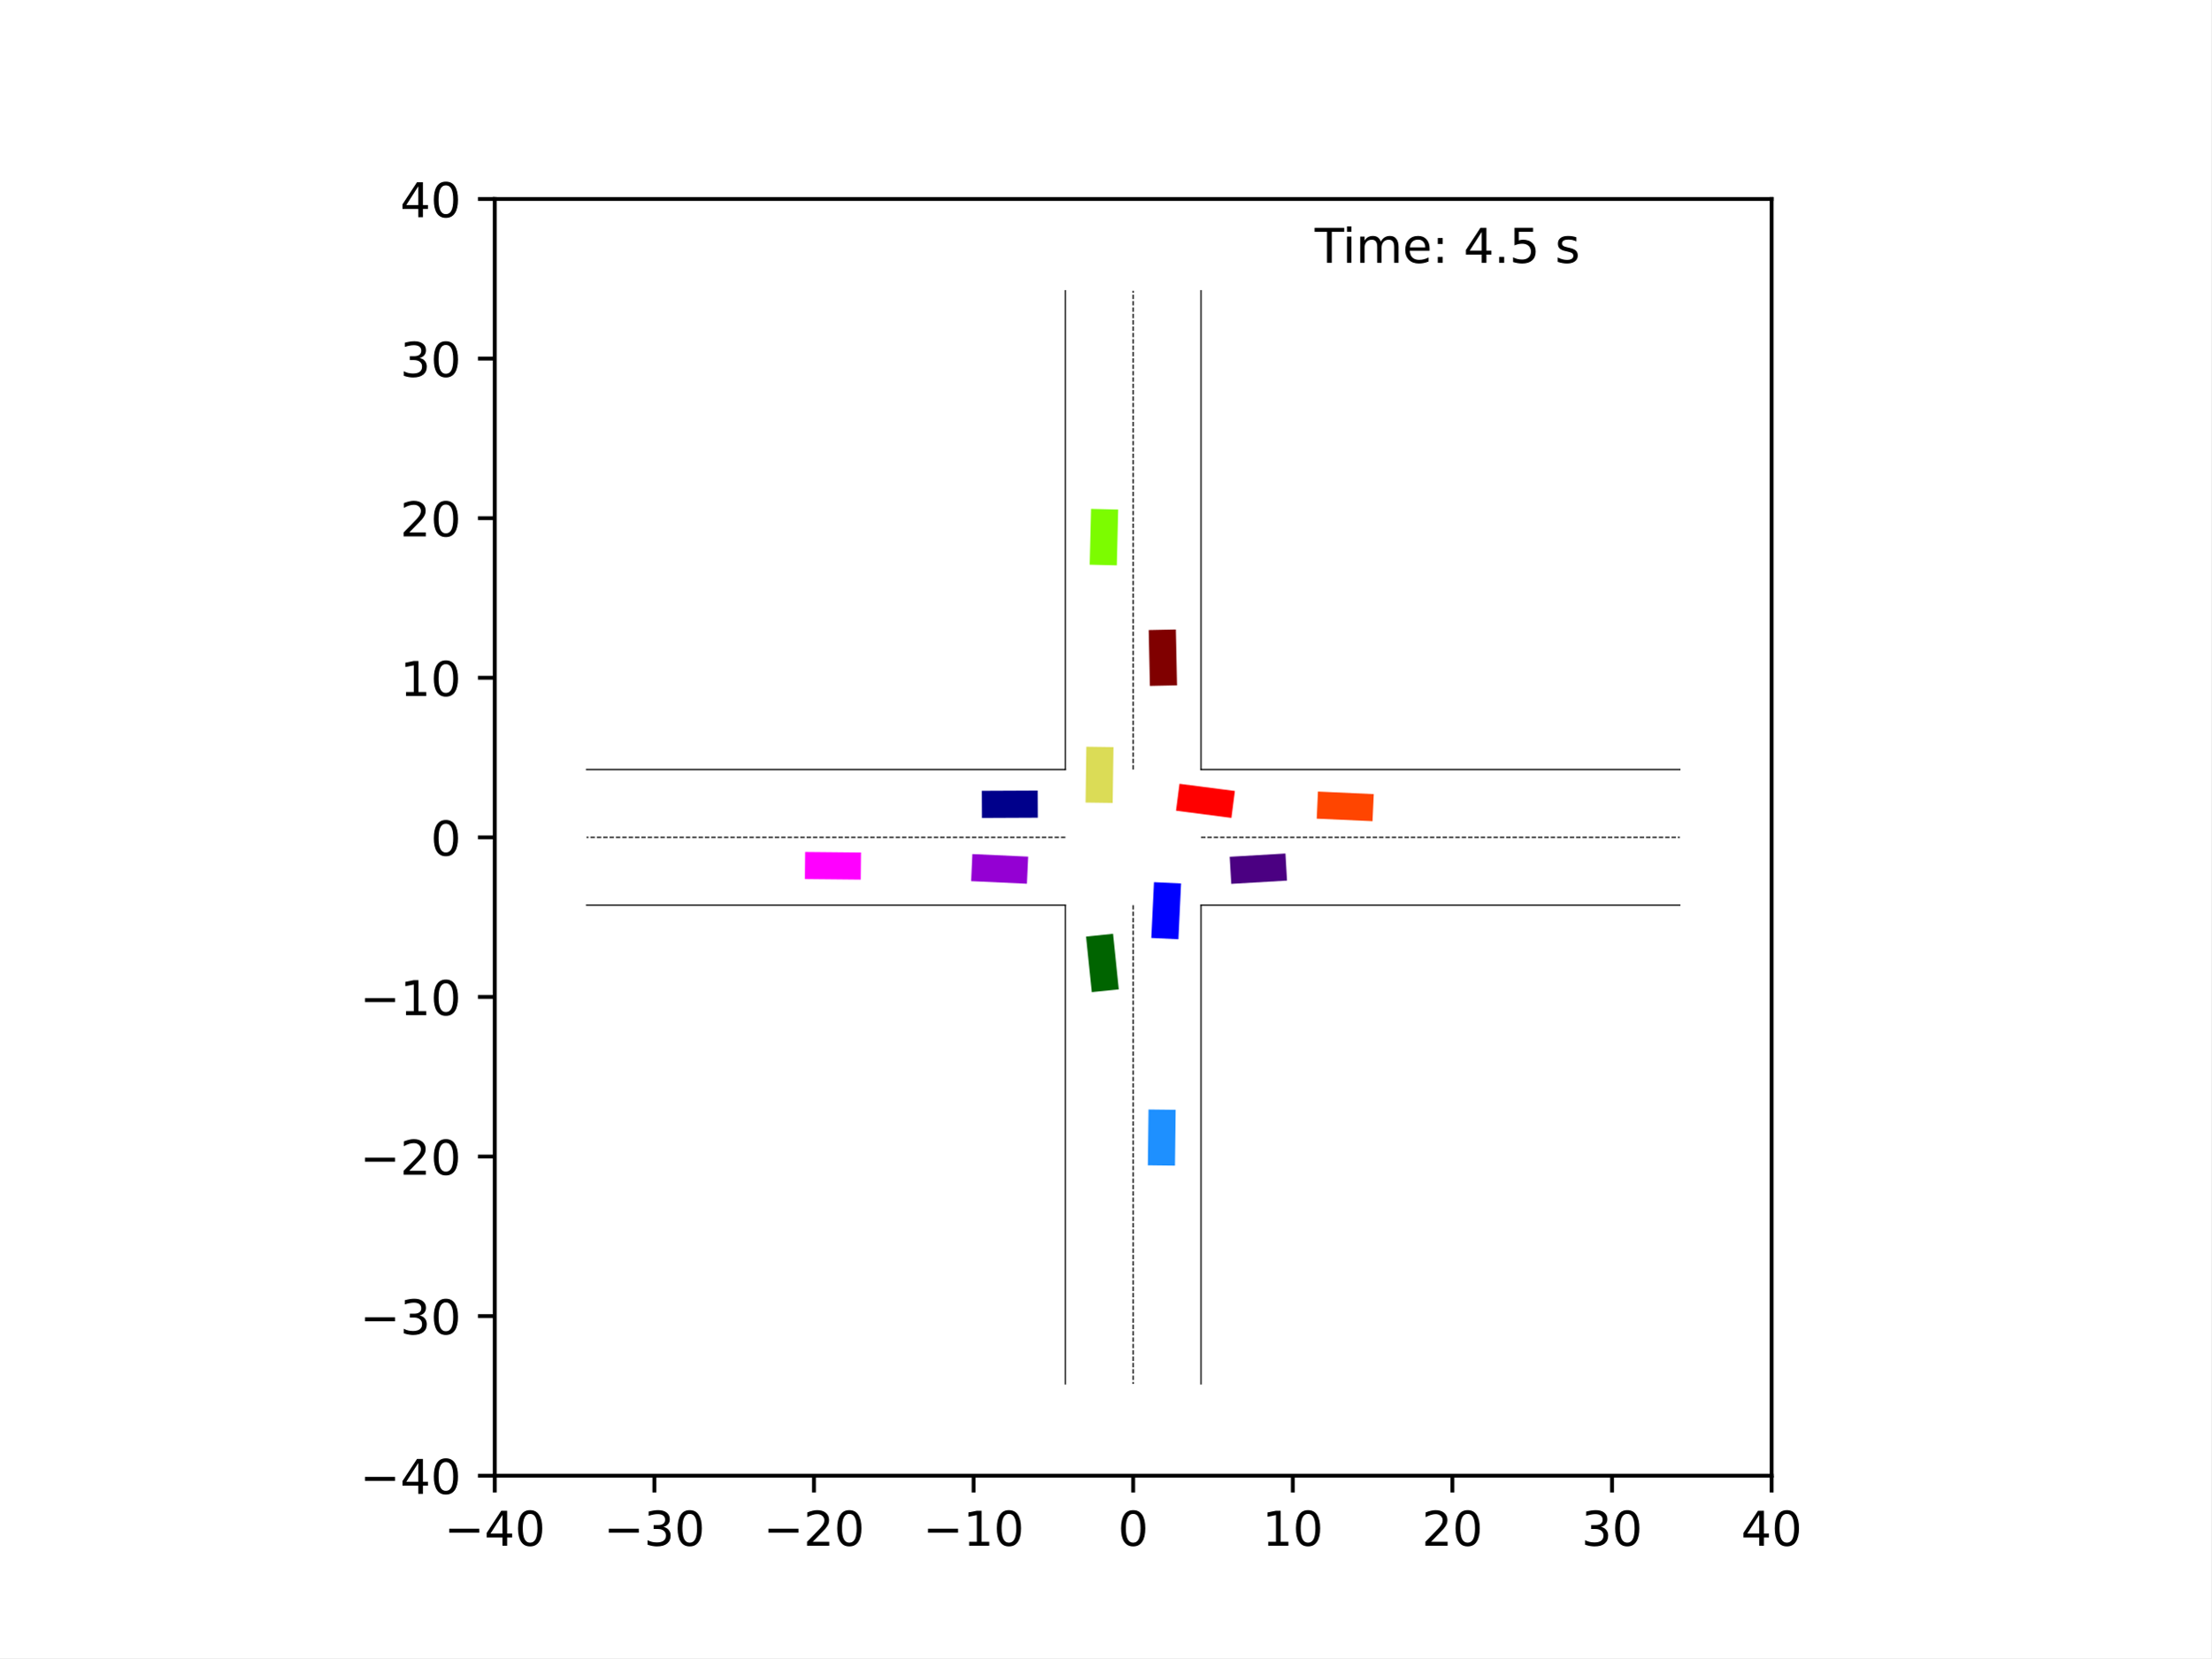
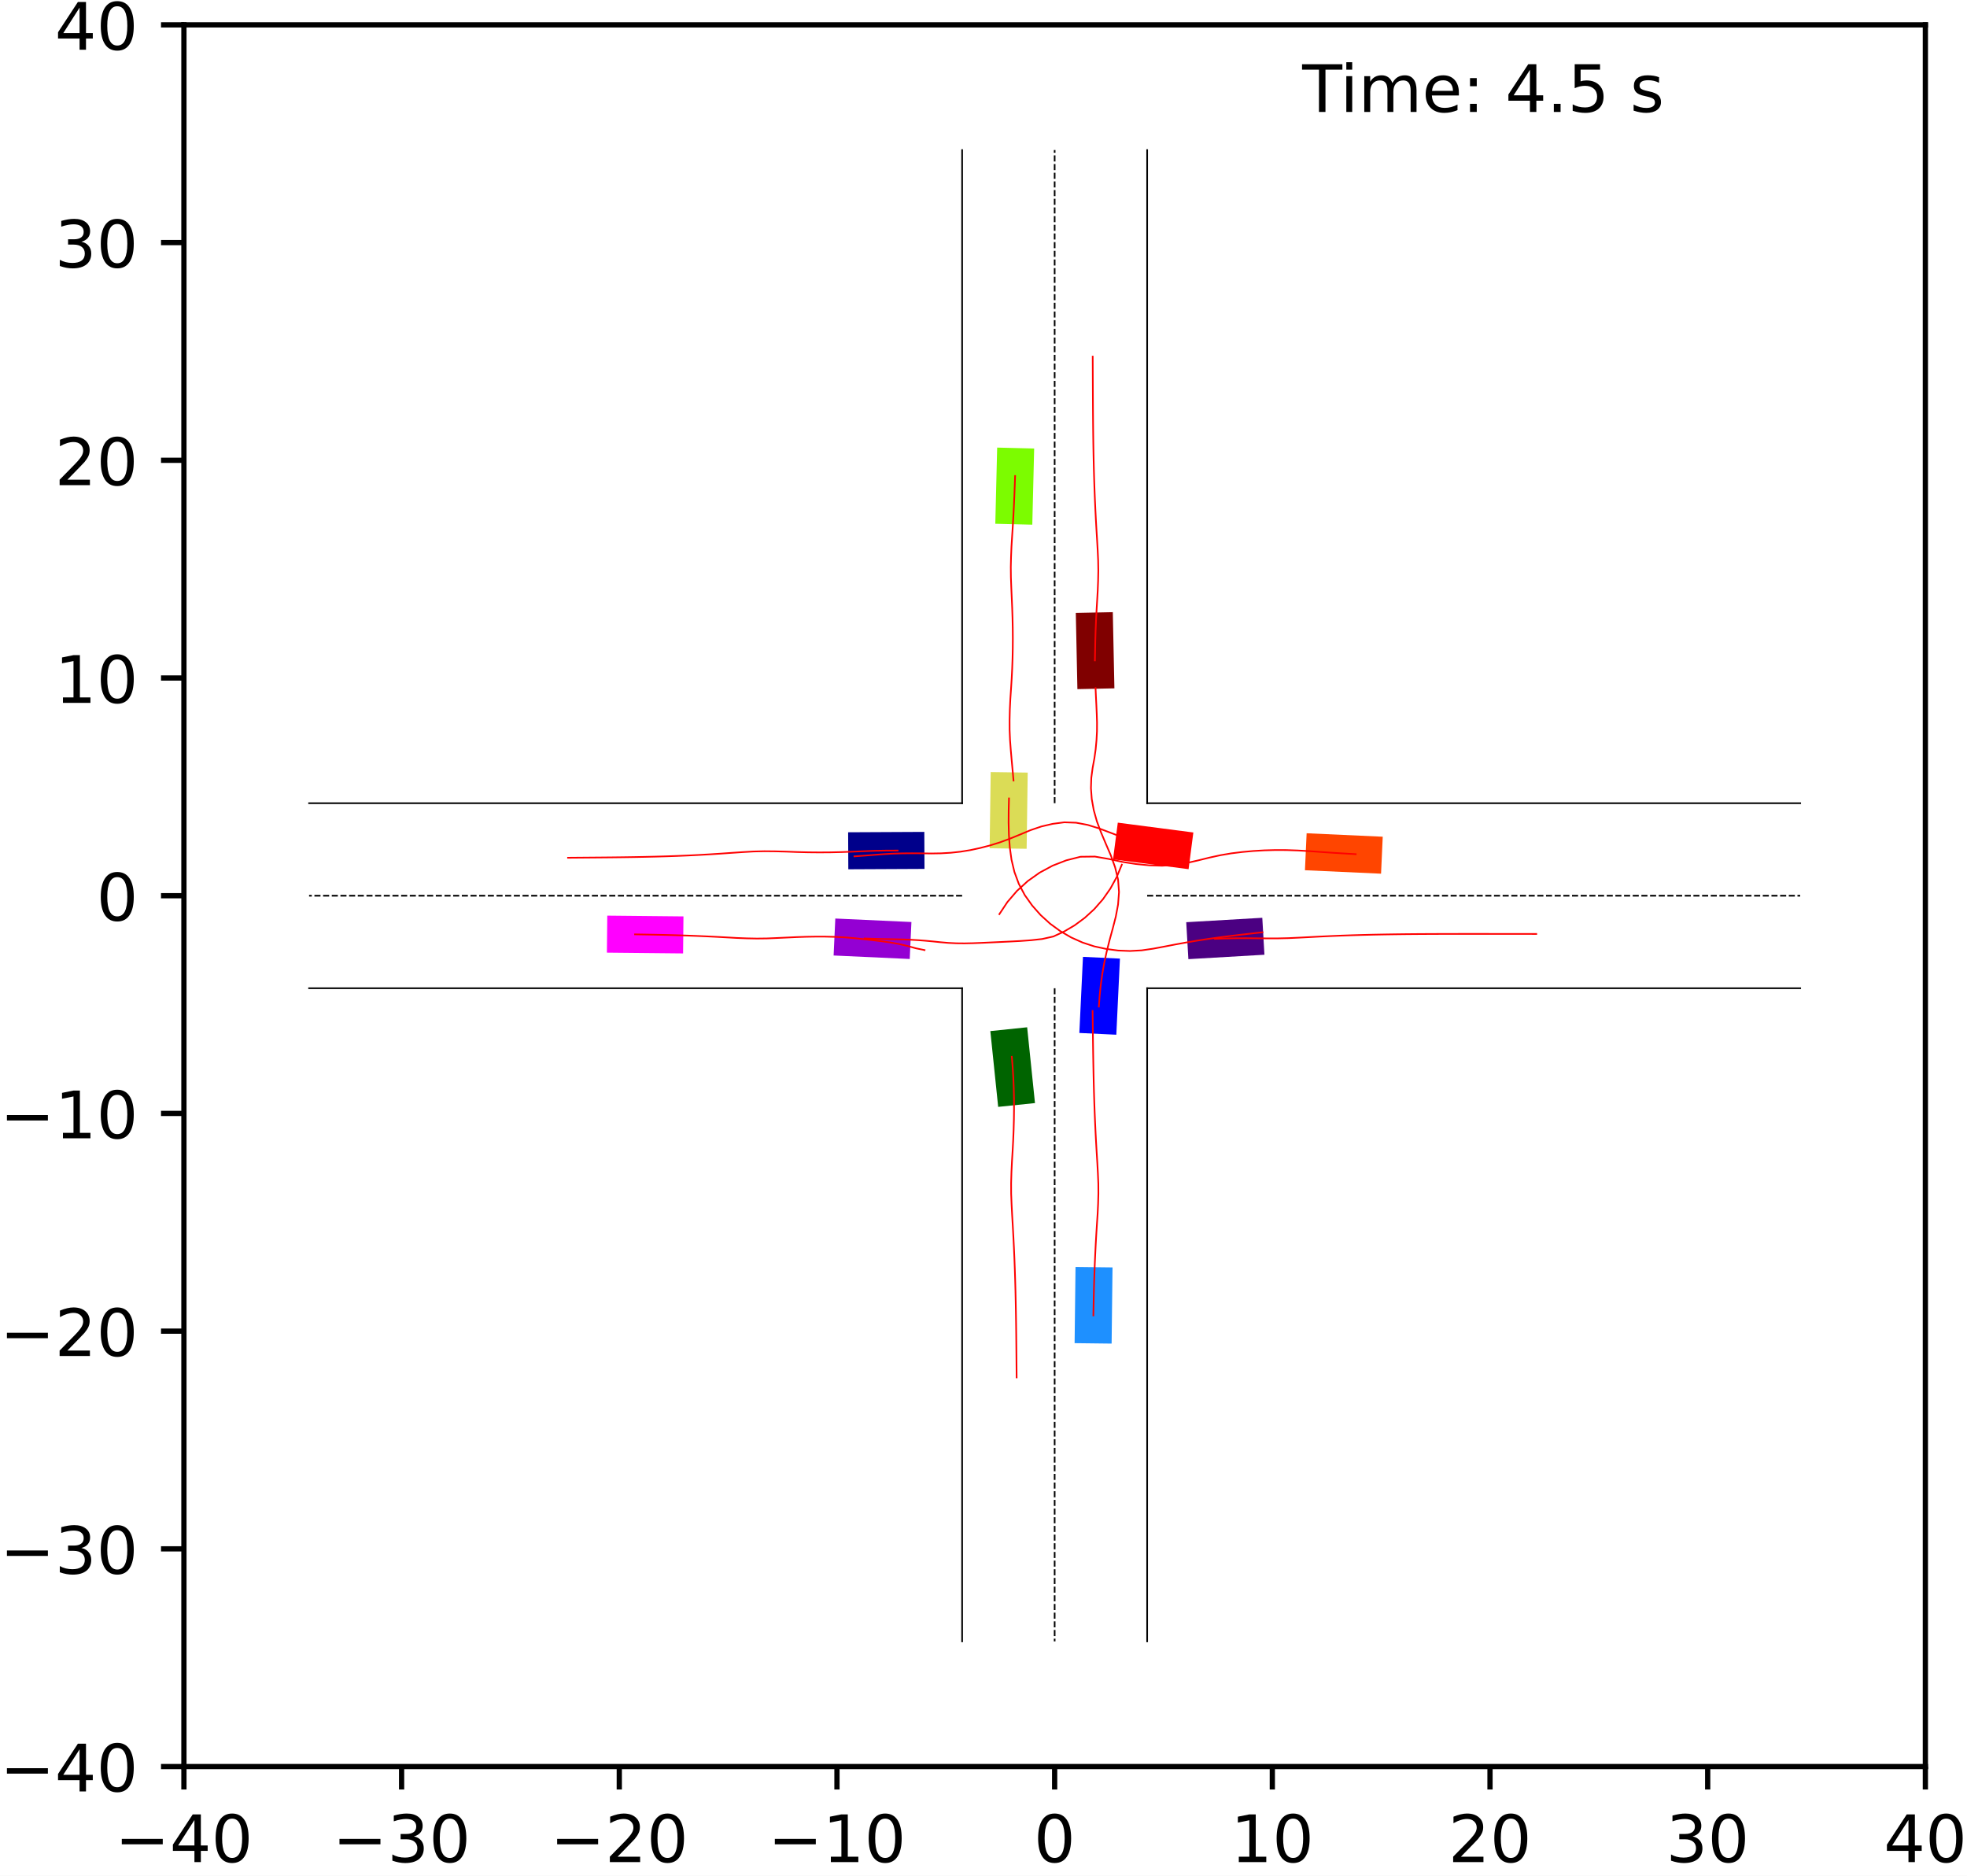
- <svg xmlns="http://www.w3.org/2000/svg" xmlns:xlink="http://www.w3.org/1999/xlink" width="460.8pt" height="345.6pt" viewBox="0 0 460.8 345.6" version="1.1">
+ <svg xmlns="http://www.w3.org/2000/svg" xmlns:xlink="http://www.w3.org/1999/xlink" width="300.579pt" height="286.589pt" viewBox="0 0 300.579 286.589" version="1.1">
  <defs>
    <style type="text/css">*{stroke-linejoin: round; stroke-linecap: butt}</style>
  </defs>
  <g id="figure_1">
    <g id="patch_1">
-       <path d="M 0 345.6  L 460.8 345.6  L 460.8 0  L 0 0  z " style="fill: #ffffff" />
+       <path d="M 0 286.589  L 300.579 286.589  L 300.579 0  L 0 0  z " style="fill: #ffffff" />
    </g>
    <g id="axes_1">
      <g id="patch_2">
-         <path d="M 103.104 307.584  L 369.216 307.584  L 369.216 41.472  L 103.104 41.472  z " style="fill: #ffffff" />
+         <path d="M 28.105 269.911  L 294.217 269.911  L 294.217 3.799  L 28.105 3.799  z " style="fill: #ffffff" />
      </g>
      <g id="patch_3">
-         <path d="M 216.26 164.78  L 204.618 164.833  L 204.644 170.488  L 216.286 170.435  z " clip-path="url(#p2b4c95f7e2)" style="fill: #00008b" />
+         <path d="M 141.246 127.104  L 129.603 127.162  L 129.631 132.816  L 141.274 132.759  z " clip-path="url(#pc54264f24e)" style="fill: #00008b" />
      </g>
      <g id="patch_4">
-         <path d="M 245.292 142.844  L 245.047 131.204  L 239.393 131.324  L 239.639 142.963  z " clip-path="url(#p2b4c95f7e2)" style="fill: #800000" />
+         <path d="M 170.293 105.171  L 170.048 93.532  L 164.394 93.651  L 164.639 105.291  z " clip-path="url(#pc54264f24e)" style="fill: #800000" />
      </g>
      <g id="patch_5">
-         <path d="M 226.335 195.211  L 227.529 206.792  L 233.154 206.212  L 231.96 194.631  z " clip-path="url(#p2b4c95f7e2)" style="fill: #006400" />
+         <path d="M 151.334 157.539  L 152.531 169.12  L 158.156 168.538  L 156.959 156.957  z " clip-path="url(#pc54264f24e)" style="fill: #006400" />
      </g>
      <g id="patch_6">
-         <path d="M 256.598 184.222  L 268.22 183.544  L 267.891 177.899  L 256.269 178.577  z " clip-path="url(#p2b4c95f7e2)" style="fill: #4b0082" />
+         <path d="M 181.597 146.548  L 193.22 145.873  L 192.892 140.227  L 181.269 140.902  z " clip-path="url(#pc54264f24e)" style="fill: #4b0082" />
      </g>
      <g id="patch_7">
-         <path d="M 245.585 195.767  L 246.138 184.137  L 240.49 183.869  L 239.936 195.498  z " clip-path="url(#p2b4c95f7e2)" style="fill: #0000ff" />
+         <path d="M 170.585 158.094  L 171.139 146.465  L 165.49 146.196  L 164.936 157.825  z " clip-path="url(#pc54264f24e)" style="fill: #0000ff" />
      </g>
      <g id="patch_8">
-         <path d="M 257.357 164.867  L 245.812 163.366  L 245.083 168.973  L 256.628 170.475  z " clip-path="url(#p2b4c95f7e2)" style="fill: #ff0000" />
+         <path d="M 182.357 127.194  L 170.812 125.693  L 170.083 131.301  L 181.628 132.802  z " clip-path="url(#pc54264f24e)" style="fill: #ff0000" />
      </g>
      <g id="patch_9">
-         <path d="M 226.394 155.639  L 226.231 167.28  L 231.885 167.359  L 232.048 155.718  z " clip-path="url(#p2b4c95f7e2)" style="fill: #dbdc56" />
+         <path d="M 151.391 117.964  L 151.226 129.605  L 156.881 129.685  L 157.045 118.044  z " clip-path="url(#pc54264f24e)" style="fill: #dbdc56" />
      </g>
      <g id="patch_10">
-         <path d="M 202.384 183.66  L 214.014 184.197  L 214.275 178.548  L 202.645 178.012  z " clip-path="url(#p2b4c95f7e2)" style="fill: #9400d3" />
+         <path d="M 127.386 145.989  L 139.016 146.523  L 139.275 140.874  L 127.645 140.34  z " clip-path="url(#pc54264f24e)" style="fill: #9400d3" />
      </g>
      <g id="patch_11">
-         <path d="M 244.866 242.96  L 245.005 231.318  L 239.351 231.251  L 239.212 242.892  z " clip-path="url(#p2b4c95f7e2)" style="fill: #1e90ff" />
+         <path d="M 169.867 205.287  L 170.006 193.646  L 164.351 193.578  L 164.212 205.219  z " clip-path="url(#pc54264f24e)" style="fill: #1e90ff" />
      </g>
      <g id="patch_12">
-         <path d="M 286.296 165.514  L 274.666 164.985  L 274.409 170.634  L 286.039 171.163  z " clip-path="url(#p2b4c95f7e2)" style="fill: #ff4500" />
+         <path d="M 211.297 127.841  L 199.667 127.312  L 199.41 132.961  L 211.04 133.49  z " clip-path="url(#pc54264f24e)" style="fill: #ff4500" />
      </g>
      <g id="patch_13">
-         <path d="M 227.378 106.06  L 227.093 117.699  L 232.746 117.838  L 233.031 106.199  z " clip-path="url(#p2b4c95f7e2)" style="fill: #7cfc00" />
+         <path d="M 152.378 68.387  L 152.093 80.026  L 157.746 80.165  L 158.031 68.526  z " clip-path="url(#pc54264f24e)" style="fill: #7cfc00" />
      </g>
      <g id="patch_14">
-         <path d="M 167.74 183.227  L 179.382 183.345  L 179.44 177.691  L 167.798 177.573  z " clip-path="url(#p2b4c95f7e2)" style="fill: #ff00ff" />
+         <path d="M 92.741 145.555  L 104.383 145.673  L 104.44 140.018  L 92.799 139.9  z " clip-path="url(#pc54264f24e)" style="fill: #ff00ff" />
      </g>
      <g id="matplotlib.axis_1">
        <g id="xtick_1">
          <g id="line2d_1">
            <defs>
-               <path id="m81d1fd0fa8" d="M 0 0  L 0 3.5  " style="stroke: #000000; stroke-width: 0.8" />
+               <path id="m0812ca391a" d="M 0 0  L 0 3.5  " style="stroke: #000000; stroke-width: 0.8" />
            </defs>
            <g>
-               <use xlink:href="#m81d1fd0fa8" x="103.104" y="307.584" style="stroke: #000000; stroke-width: 0.8" />
+               <use xlink:href="#m0812ca391a" x="28.105" y="269.911" style="stroke: #000000; stroke-width: 0.8" />
            </g>
          </g>
          <g id="text_1">
-             <g transform="translate(92.55166 322.1824) scale(0.1 -0.1)">
+             <g transform="translate(17.55234 284.5097) scale(0.1 -0.1)">
              <defs>
                <path id="DejaVuSans-2212" d="M 678 2272  L 4684 2272  L 4684 1741  L 678 1741  L 678 2272  z " transform="scale(0.015625)" />
                <path id="DejaVuSans-34" d="M 2419 4116  L 825 1625  L 2419 1625  L 2419 4116  z M 2253 4666  L 3047 4666  L 3047 1625  L 3713 1625  L 3713 1100  L 3047 1100  L 3047 0  L 2419 0  L 2419 1100  L 313 1100  L 313 1709  L 2253 4666  z " transform="scale(0.015625)" />
                <path id="DejaVuSans-30" d="M 2034 4250  Q 1547 4250 1301 3770  Q 1056 3291 1056 2328  Q 1056 1369 1301 889  Q 1547 409 2034 409  Q 2525 409 2770 889  Q 3016 1369 3016 2328  Q 3016 3291 2770 3770  Q 2525 4250 2034 4250  z M 2034 4750  Q 2819 4750 3233 4129  Q 3647 3509 3647 2328  Q 3647 1150 3233 529  Q 2819 -91 2034 -91  Q 1250 -91 836 529  Q 422 1150 422 2328  Q 422 3509 836 4129  Q 1250 4750 2034 4750  z " transform="scale(0.015625)" />
              </defs>
              <use xlink:href="#DejaVuSans-2212" />
              <use xlink:href="#DejaVuSans-34" x="83.789" />
              <use xlink:href="#DejaVuSans-30" x="147.412" />
            </g>
          </g>
        </g>
        <g id="xtick_2">
          <g id="line2d_2">
            <g>
-               <use xlink:href="#m81d1fd0fa8" x="136.368" y="307.584" style="stroke: #000000; stroke-width: 0.8" />
+               <use xlink:href="#m0812ca391a" x="61.369" y="269.911" style="stroke: #000000; stroke-width: 0.8" />
            </g>
          </g>
          <g id="text_2">
-             <g transform="translate(125.8157 322.1824) scale(0.1 -0.1)">
+             <g transform="translate(50.81634 284.5097) scale(0.1 -0.1)">
              <defs>
                <path id="DejaVuSans-33" d="M 2597 2516  Q 3050 2419 3304 2112  Q 3559 1806 3559 1356  Q 3559 666 3084 287  Q 2609 -91 1734 -91  Q 1441 -91 1130 -33  Q 819 25 488 141  L 488 750  Q 750 597 1062 519  Q 1375 441 1716 441  Q 2309 441 2620 675  Q 2931 909 2931 1356  Q 2931 1769 2642 2001  Q 2353 2234 1838 2234  L 1294 2234  L 1294 2753  L 1863 2753  Q 2328 2753 2575 2939  Q 2822 3125 2822 3475  Q 2822 3834 2567 4026  Q 2313 4219 1838 4219  Q 1578 4219 1281 4162  Q 984 4106 628 3988  L 628 4550  Q 988 4650 1302 4700  Q 1616 4750 1894 4750  Q 2613 4750 3031 4423  Q 3450 4097 3450 3541  Q 3450 3153 3228 2886  Q 3006 2619 2597 2516  z " transform="scale(0.015625)" />
              </defs>
              <use xlink:href="#DejaVuSans-2212" />
              <use xlink:href="#DejaVuSans-33" x="83.789" />
              <use xlink:href="#DejaVuSans-30" x="147.412" />
            </g>
          </g>
        </g>
        <g id="xtick_3">
          <g id="line2d_3">
            <g>
-               <use xlink:href="#m81d1fd0fa8" x="169.632" y="307.584" style="stroke: #000000; stroke-width: 0.8" />
+               <use xlink:href="#m0812ca391a" x="94.633" y="269.911" style="stroke: #000000; stroke-width: 0.8" />
            </g>
          </g>
          <g id="text_3">
-             <g transform="translate(159.0797 322.1824) scale(0.1 -0.1)">
+             <g transform="translate(84.08034 284.5097) scale(0.1 -0.1)">
              <defs>
                <path id="DejaVuSans-32" d="M 1228 531  L 3431 531  L 3431 0  L 469 0  L 469 531  Q 828 903 1448 1529  Q 2069 2156 2228 2338  Q 2531 2678 2651 2914  Q 2772 3150 2772 3378  Q 2772 3750 2511 3984  Q 2250 4219 1831 4219  Q 1534 4219 1204 4116  Q 875 4013 500 3803  L 500 4441  Q 881 4594 1212 4672  Q 1544 4750 1819 4750  Q 2544 4750 2975 4387  Q 3406 4025 3406 3419  Q 3406 3131 3298 2873  Q 3191 2616 2906 2266  Q 2828 2175 2409 1742  Q 1991 1309 1228 531  z " transform="scale(0.015625)" />
              </defs>
              <use xlink:href="#DejaVuSans-2212" />
              <use xlink:href="#DejaVuSans-32" x="83.789" />
              <use xlink:href="#DejaVuSans-30" x="147.412" />
            </g>
          </g>
        </g>
        <g id="xtick_4">
          <g id="line2d_4">
            <g>
-               <use xlink:href="#m81d1fd0fa8" x="202.896" y="307.584" style="stroke: #000000; stroke-width: 0.8" />
+               <use xlink:href="#m0812ca391a" x="127.897" y="269.911" style="stroke: #000000; stroke-width: 0.8" />
            </g>
          </g>
          <g id="text_4">
-             <g transform="translate(192.3437 322.1824) scale(0.1 -0.1)">
+             <g transform="translate(117.3443 284.5097) scale(0.1 -0.1)">
              <defs>
                <path id="DejaVuSans-31" d="M 794 531  L 1825 531  L 1825 4091  L 703 3866  L 703 4441  L 1819 4666  L 2450 4666  L 2450 531  L 3481 531  L 3481 0  L 794 0  L 794 531  z " transform="scale(0.015625)" />
              </defs>
              <use xlink:href="#DejaVuSans-2212" />
              <use xlink:href="#DejaVuSans-31" x="83.789" />
              <use xlink:href="#DejaVuSans-30" x="147.412" />
            </g>
          </g>
        </g>
        <g id="xtick_5">
          <g id="line2d_5">
            <g>
-               <use xlink:href="#m81d1fd0fa8" x="236.16" y="307.584" style="stroke: #000000; stroke-width: 0.8" />
+               <use xlink:href="#m0812ca391a" x="161.161" y="269.911" style="stroke: #000000; stroke-width: 0.8" />
            </g>
          </g>
          <g id="text_5">
-             <g transform="translate(232.9787 322.1824) scale(0.1 -0.1)">
+             <g transform="translate(157.9794 284.5097) scale(0.1 -0.1)">
              <use xlink:href="#DejaVuSans-30" />
            </g>
          </g>
        </g>
        <g id="xtick_6">
          <g id="line2d_6">
            <g>
-               <use xlink:href="#m81d1fd0fa8" x="269.424" y="307.584" style="stroke: #000000; stroke-width: 0.8" />
+               <use xlink:href="#m0812ca391a" x="194.425" y="269.911" style="stroke: #000000; stroke-width: 0.8" />
            </g>
          </g>
          <g id="text_6">
-             <g transform="translate(263.0615 322.1824) scale(0.1 -0.1)">
+             <g transform="translate(188.0622 284.5097) scale(0.1 -0.1)">
              <use xlink:href="#DejaVuSans-31" />
              <use xlink:href="#DejaVuSans-30" x="63.623" />
            </g>
          </g>
        </g>
        <g id="xtick_7">
          <g id="line2d_7">
            <g>
-               <use xlink:href="#m81d1fd0fa8" x="302.688" y="307.584" style="stroke: #000000; stroke-width: 0.8" />
+               <use xlink:href="#m0812ca391a" x="227.689" y="269.911" style="stroke: #000000; stroke-width: 0.8" />
            </g>
          </g>
          <g id="text_7">
-             <g transform="translate(296.3255 322.1824) scale(0.1 -0.1)">
+             <g transform="translate(221.3262 284.5097) scale(0.1 -0.1)">
              <use xlink:href="#DejaVuSans-32" />
              <use xlink:href="#DejaVuSans-30" x="63.623" />
            </g>
          </g>
        </g>
        <g id="xtick_8">
          <g id="line2d_8">
            <g>
-               <use xlink:href="#m81d1fd0fa8" x="335.952" y="307.584" style="stroke: #000000; stroke-width: 0.8" />
+               <use xlink:href="#m0812ca391a" x="260.953" y="269.911" style="stroke: #000000; stroke-width: 0.8" />
            </g>
          </g>
          <g id="text_8">
-             <g transform="translate(329.5895 322.1824) scale(0.1 -0.1)">
+             <g transform="translate(254.5902 284.5097) scale(0.1 -0.1)">
              <use xlink:href="#DejaVuSans-33" />
              <use xlink:href="#DejaVuSans-30" x="63.623" />
            </g>
          </g>
        </g>
        <g id="xtick_9">
          <g id="line2d_9">
            <g>
-               <use xlink:href="#m81d1fd0fa8" x="369.216" y="307.584" style="stroke: #000000; stroke-width: 0.8" />
+               <use xlink:href="#m0812ca391a" x="294.217" y="269.911" style="stroke: #000000; stroke-width: 0.8" />
            </g>
          </g>
          <g id="text_9">
-             <g transform="translate(362.8535 322.1824) scale(0.1 -0.1)">
+             <g transform="translate(287.8542 284.5097) scale(0.1 -0.1)">
              <use xlink:href="#DejaVuSans-34" />
              <use xlink:href="#DejaVuSans-30" x="63.623" />
            </g>
          </g>
        </g>
      </g>
      <g id="matplotlib.axis_2">
        <g id="ytick_1">
          <g id="line2d_10">
            <defs>
-               <path id="mb538fc2621" d="M 0 0  L -3.5 0  " style="stroke: #000000; stroke-width: 0.8" />
+               <path id="m61367358d8" d="M 0 0  L -3.5 0  " style="stroke: #000000; stroke-width: 0.8" />
            </defs>
            <g>
-               <use xlink:href="#mb538fc2621" x="103.104" y="307.584" style="stroke: #000000; stroke-width: 0.8" />
+               <use xlink:href="#m61367358d8" x="28.105" y="269.911" style="stroke: #000000; stroke-width: 0.8" />
            </g>
          </g>
          <g id="text_10">
-             <g transform="translate(74.99931 311.3832) scale(0.1 -0.1)">
+             <g transform="translate(0 273.7104) scale(0.1 -0.1)">
              <use xlink:href="#DejaVuSans-2212" />
              <use xlink:href="#DejaVuSans-34" x="83.789" />
              <use xlink:href="#DejaVuSans-30" x="147.412" />
            </g>
          </g>
        </g>
        <g id="ytick_2">
          <g id="line2d_11">
            <g>
-               <use xlink:href="#mb538fc2621" x="103.104" y="274.32" style="stroke: #000000; stroke-width: 0.8" />
+               <use xlink:href="#m61367358d8" x="28.105" y="236.647" style="stroke: #000000; stroke-width: 0.8" />
            </g>
          </g>
          <g id="text_11">
-             <g transform="translate(74.99931 278.1192) scale(0.1 -0.1)">
+             <g transform="translate(0 240.4464) scale(0.1 -0.1)">
              <use xlink:href="#DejaVuSans-2212" />
              <use xlink:href="#DejaVuSans-33" x="83.789" />
              <use xlink:href="#DejaVuSans-30" x="147.412" />
            </g>
          </g>
        </g>
        <g id="ytick_3">
          <g id="line2d_12">
            <g>
-               <use xlink:href="#mb538fc2621" x="103.104" y="241.056" style="stroke: #000000; stroke-width: 0.8" />
+               <use xlink:href="#m61367358d8" x="28.105" y="203.383" style="stroke: #000000; stroke-width: 0.8" />
            </g>
          </g>
          <g id="text_12">
-             <g transform="translate(74.99931 244.8552) scale(0.1 -0.1)">
+             <g transform="translate(0 207.1824) scale(0.1 -0.1)">
              <use xlink:href="#DejaVuSans-2212" />
              <use xlink:href="#DejaVuSans-32" x="83.789" />
              <use xlink:href="#DejaVuSans-30" x="147.412" />
            </g>
          </g>
        </g>
        <g id="ytick_4">
          <g id="line2d_13">
            <g>
-               <use xlink:href="#mb538fc2621" x="103.104" y="207.792" style="stroke: #000000; stroke-width: 0.8" />
+               <use xlink:href="#m61367358d8" x="28.105" y="170.119" style="stroke: #000000; stroke-width: 0.8" />
            </g>
          </g>
          <g id="text_13">
-             <g transform="translate(74.99931 211.5912) scale(0.1 -0.1)">
+             <g transform="translate(0 173.9184) scale(0.1 -0.1)">
              <use xlink:href="#DejaVuSans-2212" />
              <use xlink:href="#DejaVuSans-31" x="83.789" />
              <use xlink:href="#DejaVuSans-30" x="147.412" />
            </g>
          </g>
        </g>
        <g id="ytick_5">
          <g id="line2d_14">
            <g>
-               <use xlink:href="#mb538fc2621" x="103.104" y="174.528" style="stroke: #000000; stroke-width: 0.8" />
+               <use xlink:href="#m61367358d8" x="28.105" y="136.855" style="stroke: #000000; stroke-width: 0.8" />
            </g>
          </g>
          <g id="text_14">
-             <g transform="translate(89.7415 178.3272) scale(0.1 -0.1)">
+             <g transform="translate(14.74219 140.6544) scale(0.1 -0.1)">
              <use xlink:href="#DejaVuSans-30" />
            </g>
          </g>
        </g>
        <g id="ytick_6">
          <g id="line2d_15">
            <g>
-               <use xlink:href="#mb538fc2621" x="103.104" y="141.264" style="stroke: #000000; stroke-width: 0.8" />
+               <use xlink:href="#m61367358d8" x="28.105" y="103.591" style="stroke: #000000; stroke-width: 0.8" />
            </g>
          </g>
          <g id="text_15">
-             <g transform="translate(83.379 145.0632) scale(0.1 -0.1)">
+             <g transform="translate(8.379688 107.3904) scale(0.1 -0.1)">
              <use xlink:href="#DejaVuSans-31" />
              <use xlink:href="#DejaVuSans-30" x="63.623" />
            </g>
          </g>
        </g>
        <g id="ytick_7">
          <g id="line2d_16">
            <g>
-               <use xlink:href="#mb538fc2621" x="103.104" y="108" style="stroke: #000000; stroke-width: 0.8" />
+               <use xlink:href="#m61367358d8" x="28.105" y="70.327" style="stroke: #000000; stroke-width: 0.8" />
            </g>
          </g>
          <g id="text_16">
-             <g transform="translate(83.379 111.7992) scale(0.1 -0.1)">
+             <g transform="translate(8.379688 74.12644) scale(0.1 -0.1)">
              <use xlink:href="#DejaVuSans-32" />
              <use xlink:href="#DejaVuSans-30" x="63.623" />
            </g>
          </g>
        </g>
        <g id="ytick_8">
          <g id="line2d_17">
            <g>
-               <use xlink:href="#mb538fc2621" x="103.104" y="74.736" style="stroke: #000000; stroke-width: 0.8" />
+               <use xlink:href="#m61367358d8" x="28.105" y="37.063" style="stroke: #000000; stroke-width: 0.8" />
            </g>
          </g>
          <g id="text_17">
-             <g transform="translate(83.379 78.53522) scale(0.1 -0.1)">
+             <g transform="translate(8.379688 40.86244) scale(0.1 -0.1)">
              <use xlink:href="#DejaVuSans-33" />
              <use xlink:href="#DejaVuSans-30" x="63.623" />
            </g>
          </g>
        </g>
        <g id="ytick_9">
          <g id="line2d_18">
            <g>
-               <use xlink:href="#mb538fc2621" x="103.104" y="41.472" style="stroke: #000000; stroke-width: 0.8" />
+               <use xlink:href="#m61367358d8" x="28.105" y="3.799" style="stroke: #000000; stroke-width: 0.8" />
            </g>
          </g>
          <g id="text_18">
-             <g transform="translate(83.379 45.27122) scale(0.1 -0.1)">
+             <g transform="translate(8.379688 7.598437) scale(0.1 -0.1)">
              <use xlink:href="#DejaVuSans-34" />
              <use xlink:href="#DejaVuSans-30" x="63.623" />
            </g>
          </g>
        </g>
      </g>
      <g id="line2d_19">
-         <path d="M 250.297 288.457  L 250.297 188.665  " clip-path="url(#p2b4c95f7e2)" style="fill: none; stroke: #000000; stroke-width: 0.25; stroke-linecap: square" />
+         <path d="M 175.298 250.784  L 175.298 150.992  " clip-path="url(#pc54264f24e)" style="fill: none; stroke: #000000; stroke-width: 0.25; stroke-linecap: square" />
      </g>
      <g id="line2d_20">
-         <path d="M 250.297 188.665  L 350.089 188.665  " clip-path="url(#p2b4c95f7e2)" style="fill: none; stroke: #000000; stroke-width: 0.25; stroke-linecap: square" />
+         <path d="M 175.298 150.992  L 275.09 150.992  " clip-path="url(#pc54264f24e)" style="fill: none; stroke: #000000; stroke-width: 0.25; stroke-linecap: square" />
      </g>
      <g id="line2d_21">
-         <path d="M 350.089 160.391  L 250.297 160.391  " clip-path="url(#p2b4c95f7e2)" style="fill: none; stroke: #000000; stroke-width: 0.25; stroke-linecap: square" />
+         <path d="M 275.09 122.718  L 175.298 122.718  " clip-path="url(#pc54264f24e)" style="fill: none; stroke: #000000; stroke-width: 0.25; stroke-linecap: square" />
      </g>
      <g id="line2d_22">
-         <path d="M 250.297 160.391  L 250.297 60.599  " clip-path="url(#p2b4c95f7e2)" style="fill: none; stroke: #000000; stroke-width: 0.25; stroke-linecap: square" />
+         <path d="M 175.298 122.718  L 175.298 22.926  " clip-path="url(#pc54264f24e)" style="fill: none; stroke: #000000; stroke-width: 0.25; stroke-linecap: square" />
      </g>
      <g id="line2d_23">
-         <path d="M 222.023 60.599  L 222.023 160.391  " clip-path="url(#p2b4c95f7e2)" style="fill: none; stroke: #000000; stroke-width: 0.25; stroke-linecap: square" />
+         <path d="M 147.023 22.926  L 147.023 122.718  " clip-path="url(#pc54264f24e)" style="fill: none; stroke: #000000; stroke-width: 0.25; stroke-linecap: square" />
      </g>
      <g id="line2d_24">
-         <path d="M 222.023 160.391  L 122.231 160.391  " clip-path="url(#p2b4c95f7e2)" style="fill: none; stroke: #000000; stroke-width: 0.25; stroke-linecap: square" />
+         <path d="M 147.023 122.718  L 47.231 122.718  " clip-path="url(#pc54264f24e)" style="fill: none; stroke: #000000; stroke-width: 0.25; stroke-linecap: square" />
      </g>
      <g id="line2d_25">
-         <path d="M 122.231 188.665  L 222.023 188.665  " clip-path="url(#p2b4c95f7e2)" style="fill: none; stroke: #000000; stroke-width: 0.25; stroke-linecap: square" />
+         <path d="M 47.231 150.992  L 147.023 150.992  " clip-path="url(#pc54264f24e)" style="fill: none; stroke: #000000; stroke-width: 0.25; stroke-linecap: square" />
      </g>
      <g id="line2d_26">
-         <path d="M 222.023 188.665  L 222.023 288.457  " clip-path="url(#p2b4c95f7e2)" style="fill: none; stroke: #000000; stroke-width: 0.25; stroke-linecap: square" />
+         <path d="M 147.023 150.992  L 147.023 250.784  " clip-path="url(#pc54264f24e)" style="fill: none; stroke: #000000; stroke-width: 0.25; stroke-linecap: square" />
      </g>
      <g id="line2d_27">
-         <path d="M 250.297 174.528  L 350.089 174.528  " clip-path="url(#p2b4c95f7e2)" style="fill: none; stroke-dasharray: 0.925,0.4; stroke-dashoffset: 0; stroke: #000000; stroke-width: 0.25" />
+         <path d="M 175.298 136.855  L 275.09 136.855  " clip-path="url(#pc54264f24e)" style="fill: none; stroke-dasharray: 0.925,0.4; stroke-dashoffset: 0; stroke: #000000; stroke-width: 0.25" />
      </g>
      <g id="line2d_28">
-         <path d="M 236.16 160.391  L 236.16 60.599  " clip-path="url(#p2b4c95f7e2)" style="fill: none; stroke-dasharray: 0.925,0.4; stroke-dashoffset: 0; stroke: #000000; stroke-width: 0.25" />
+         <path d="M 161.161 122.718  L 161.161 22.926  " clip-path="url(#pc54264f24e)" style="fill: none; stroke-dasharray: 0.925,0.4; stroke-dashoffset: 0; stroke: #000000; stroke-width: 0.25" />
      </g>
      <g id="line2d_29">
-         <path d="M 222.023 174.528  L 122.231 174.528  " clip-path="url(#p2b4c95f7e2)" style="fill: none; stroke-dasharray: 0.925,0.4; stroke-dashoffset: 0; stroke: #000000; stroke-width: 0.25" />
+         <path d="M 147.023 136.855  L 47.231 136.855  " clip-path="url(#pc54264f24e)" style="fill: none; stroke-dasharray: 0.925,0.4; stroke-dashoffset: 0; stroke: #000000; stroke-width: 0.25" />
      </g>
      <g id="line2d_30">
-         <path d="M 236.16 188.665  L 236.16 288.457  " clip-path="url(#p2b4c95f7e2)" style="fill: none; stroke-dasharray: 0.925,0.4; stroke-dashoffset: 0; stroke: #000000; stroke-width: 0.25" />
+         <path d="M 161.161 150.992  L 161.161 250.784  " clip-path="url(#pc54264f24e)" style="fill: none; stroke-dasharray: 0.925,0.4; stroke-dashoffset: 0; stroke: #000000; stroke-width: 0.25" />
+       </g>
+       <g id="line2d_31">
+         <path d="M 137.167 129.953  L 135.438 129.96  L 133.718 129.989  L 132.005 130.054  L 130.299 130.125  L 128.598 130.187  L 126.903 130.227  L 125.212 130.239  L 123.525 130.223  L 121.842 130.182  L 120.162 130.118  L 118.485 130.075  L 116.809 130.058  L 115.135 130.097  L 113.465 130.194  L 111.798 130.307  L 110.132 130.425  L 108.466 130.532  L 106.8 130.627  L 105.134 130.709  L 103.468 130.778  L 101.802 130.836  L 100.136 130.884  L 98.469 130.922  L 96.802 130.953  L 95.136 130.978  L 93.469 130.998  L 91.802 131.014  L 90.135 131.028  L 88.468 131.042  L 86.801 131.056  " clip-path="url(#pc54264f24e)" style="fill: none; stroke: #ff0000; stroke-width: 0.25; stroke-linecap: square" />
+       </g>
+       <g id="line2d_32">
+         <path d="M 167.313 100.903  L 167.343 99.411  L 167.372 97.909  L 167.418 96.397  L 167.481 94.878  L 167.56 93.353  L 167.652 91.821  L 167.742 90.283  L 167.804 88.739  L 167.835 87.19  L 167.81 85.638  L 167.738 84.084  L 167.649 82.529  L 167.553 80.974  L 167.464 79.417  L 167.384 77.859  L 167.312 76.3  L 167.25 74.741  L 167.197 73.181  L 167.152 71.622  L 167.115 70.062  L 167.084 68.503  L 167.06 66.944  L 167.041 65.386  L 167.026 63.828  L 167.014 62.27  L 167.005 60.712  L 166.997 59.155  L 166.99 57.597  L 166.984 56.04  L 166.977 54.483  " clip-path="url(#pc54264f24e)" style="fill: none; stroke: #ff0000; stroke-width: 0.25; stroke-linecap: square" />
+       </g>
+       <g id="line2d_33">
+         <path d="M 154.618 161.459  L 154.745 163.039  L 154.844 164.623  L 154.911 166.214  L 154.947 167.81  L 154.955 169.412  L 154.936 171.018  L 154.892 172.629  L 154.825 174.244  L 154.739 175.863  L 154.638 177.486  L 154.56 179.114  L 154.511 180.748  L 154.516 182.386  L 154.582 184.025  L 154.668 185.667  L 154.765 187.31  L 154.856 188.956  L 154.938 190.604  L 155.011 192.253  L 155.074 193.904  L 155.128 195.557  L 155.174 197.21  L 155.211 198.865  L 155.242 200.52  L 155.268 202.175  L 155.289 203.83  L 155.306 205.486  L 155.322 207.142  L 155.337 208.798  L 155.353 210.454  " clip-path="url(#pc54264f24e)" style="fill: none; stroke: #ff0000; stroke-width: 0.25; stroke-linecap: square" />
+       </g>
+       <g id="line2d_34">
+         <path d="M 185.648 143.438  L 187.244 143.388  L 188.844 143.354  L 190.448 143.347  L 192.056 143.364  L 193.668 143.375  L 195.284 143.375  L 196.904 143.337  L 198.526 143.261  L 200.151 143.177  L 201.78 143.092  L 203.413 143.016  L 205.049 142.949  L 206.687 142.892  L 208.329 142.845  L 209.973 142.805  L 211.619 142.774  L 213.266 142.749  L 214.915 142.729  L 216.566 142.715  L 218.217 142.705  L 219.87 142.698  L 221.523 142.694  L 223.177 142.691  L 224.831 142.691  L 226.485 142.691  L 228.14 142.692  L 229.795 142.694  L 231.45 142.695  L 233.105 142.697  L 234.761 142.699  " clip-path="url(#pc54264f24e)" style="fill: none; stroke: #ff0000; stroke-width: 0.25; stroke-linecap: square" />
+       </g>
+       <g id="line2d_35">
+         <path d="M 167.917 153.793  L 168.038 152.145  L 168.209 150.478  L 168.444 148.792  L 168.748 147.088  L 169.121 145.366  L 169.558 143.627  L 170.04 141.865  L 170.503 140.065  L 170.852 138.208  L 170.996 136.301  L 170.852 134.378  L 170.396 132.499  L 169.743 130.687  L 168.988 128.936  L 168.258 127.207  L 167.615 125.49  L 167.135 123.774  L 166.831 122.08  L 166.709 120.428  L 166.763 118.839  L 166.966 117.325  L 167.232 115.878  L 167.43 114.467  L 167.558 113.086  L 167.63 111.728  L 167.637 110.389  L 167.595 109.063  L 167.537 107.748  L 167.471 106.437  L 167.412 105.128  " clip-path="url(#pc54264f24e)" style="fill: none; stroke: #ff0000; stroke-width: 0.25; stroke-linecap: square" />
+       </g>
+       <g id="line2d_36">
+         <path d="M 177.876 129.583  L 176.22 129.248  L 174.559 128.855  L 172.901 128.379  L 171.248 127.823  L 169.6 127.195  L 167.933 126.567  L 166.217 126.038  L 164.444 125.702  L 162.64 125.639  L 160.86 125.874  L 159.13 126.277  L 157.476 126.839  L 155.897 127.501  L 154.349 128.132  L 152.818 128.697  L 151.294 129.171  L 149.779 129.562  L 148.275 129.888  L 146.777 130.129  L 145.284 130.291  L 143.798 130.378  L 142.317 130.403  L 140.842 130.381  L 139.37 130.371  L 137.9 130.383  L 136.431 130.426  L 134.964 130.511  L 133.498 130.622  L 132.032 130.734  L 130.566 130.842  " clip-path="url(#pc54264f24e)" style="fill: none; stroke: #ff0000; stroke-width: 0.25; stroke-linecap: square" />
+       </g>
+       <g id="line2d_37">
+         <path d="M 154.183 121.99  L 154.136 123.824  L 154.123 125.681  L 154.171 127.559  L 154.307 129.452  L 154.568 131.349  L 155.014 133.227  L 155.686 135.047  L 156.6 136.766  L 157.73 138.356  L 159.022 139.814  L 160.461 141.124  L 162.025 142.267  L 163.691 143.233  L 165.432 144.011  L 167.224 144.597  L 169.044 144.988  L 170.862 145.232  L 172.669 145.301  L 174.451 145.205  L 176.194 144.952  L 177.905 144.631  L 179.596 144.304  L 181.276 143.999  L 182.948 143.716  L 184.615 143.459  L 186.279 143.226  L 187.941 143.014  L 189.602 142.816  L 191.263 142.628  L 192.924 142.443  " clip-path="url(#pc54264f24e)" style="fill: none; stroke: #ff0000; stroke-width: 0.25; stroke-linecap: square" />
+       </g>
+       <g id="line2d_38">
+         <path d="M 132.113 143.387  L 133.33 143.431  L 134.529 143.468  L 135.712 143.488  L 136.878 143.511  L 138.032 143.539  L 139.176 143.584  L 140.314 143.649  L 141.451 143.737  L 142.592 143.844  L 143.746 143.964  L 144.924 144.065  L 146.134 144.124  L 147.384 144.136  L 148.677 144.109  L 150.019 144.057  L 151.414 143.994  L 152.865 143.927  L 154.374 143.855  L 155.943 143.771  L 157.57 143.654  L 159.253 143.469  L 160.966 143.085  L 162.614 142.322  L 164.228 141.37  L 165.775 140.226  L 167.222 138.898  L 168.535 137.399  L 169.686 135.753  L 170.655 133.984  L 171.425 132.117  " clip-path="url(#pc54264f24e)" style="fill: none; stroke: #ff0000; stroke-width: 0.25; stroke-linecap: square" />
+       </g>
+       <g id="line2d_39">
+         <path d="M 167.078 200.983  L 167.109 199.433  L 167.142 197.882  L 167.182 196.332  L 167.232 194.781  L 167.29 193.231  L 167.359 191.681  L 167.437 190.131  L 167.526 188.581  L 167.624 187.032  L 167.728 185.482  L 167.803 183.931  L 167.846 182.378  L 167.837 180.824  L 167.771 179.272  L 167.686 177.721  L 167.589 176.171  L 167.498 174.621  L 167.415 173.07  L 167.341 171.52  L 167.276 169.969  L 167.219 168.418  L 167.171 166.867  L 167.13 165.317  L 167.096 163.766  L 167.067 162.215  L 167.041 160.664  L 167.019 159.114  L 166.999 157.563  L 166.98 156.012  L 166.961 154.462  " clip-path="url(#pc54264f24e)" style="fill: none; stroke: #ff0000; stroke-width: 0.25; stroke-linecap: square" />
+       </g>
+       <g id="line2d_40">
+         <path d="M 207.17 130.507  L 205.353 130.401  L 203.56 130.289  L 201.79 130.168  L 200.041 130.04  L 198.309 129.943  L 196.593 129.883  L 194.89 129.876  L 193.199 129.924  L 191.516 130.022  L 189.838 130.174  L 188.16 130.382  L 186.479 130.669  L 184.79 131.038  L 183.079 131.462  L 181.318 131.863  L 179.485 132.161  L 177.576 132.274  L 175.607 132.212  L 173.59 132.014  L 171.532 131.696  L 169.451 131.244  L 167.311 130.874  L 165.106 130.902  L 162.944 131.449  L 160.853 132.262  L 158.874 133.326  L 157.044 134.623  L 155.393 136.129  L 153.943 137.82  L 152.712 139.673  " clip-path="url(#pc54264f24e)" style="fill: none; stroke: #ff0000; stroke-width: 0.25; stroke-linecap: square" />
+       </g>
+       <g id="line2d_41">
+         <path d="M 155.119 72.727  L 155.062 74.276  L 155.002 75.825  L 154.932 77.374  L 154.852 78.923  L 154.76 80.471  L 154.659 82.018  L 154.563 83.566  L 154.498 85.116  L 154.461 86.667  L 154.478 88.218  L 154.536 89.768  L 154.605 91.317  L 154.673 92.867  L 154.725 94.416  L 154.758 95.967  L 154.771 97.517  L 154.761 99.068  L 154.729 100.619  L 154.673 102.17  L 154.595 103.72  L 154.496 105.27  L 154.389 106.821  L 154.314 108.374  L 154.277 109.93  L 154.279 111.487  L 154.342 113.043  L 154.459 114.597  L 154.594 116.15  L 154.738 117.702  L 154.876 119.255  " clip-path="url(#pc54264f24e)" style="fill: none; stroke: #ff0000; stroke-width: 0.25; stroke-linecap: square" />
+       </g>
+       <g id="line2d_42">
+         <path d="M 97.038 142.76  L 98.591 142.786  L 100.146 142.814  L 101.703 142.848  L 103.262 142.89  L 104.82 142.939  L 106.378 142.997  L 107.934 143.064  L 109.487 143.139  L 111.037 143.222  L 112.583 143.311  L 114.125 143.37  L 115.662 143.4  L 117.193 143.382  L 118.714 143.318  L 120.225 143.247  L 121.726 143.177  L 123.217 143.128  L 124.697 143.103  L 126.164 143.107  L 127.617 143.144  L 129.055 143.217  L 130.477 143.33  L 131.88 143.485  L 133.269 143.644  L 134.645 143.803  L 136.004 143.991  L 137.346 144.227  L 138.665 144.532  L 139.965 144.891  L 141.284 145.164  " clip-path="url(#pc54264f24e)" style="fill: none; stroke: #ff0000; stroke-width: 0.25; stroke-linecap: square" />
      </g>
      <g id="patch_15">
-         <path d="M 103.104 307.584  L 103.104 41.472  " style="fill: none; stroke: #000000; stroke-width: 0.8; stroke-linejoin: miter; stroke-linecap: square" />
+         <path d="M 28.105 269.911  L 28.105 3.799  " style="fill: none; stroke: #000000; stroke-width: 0.8; stroke-linejoin: miter; stroke-linecap: square" />
      </g>
      <g id="patch_16">
-         <path d="M 369.216 307.584  L 369.216 41.472  " style="fill: none; stroke: #000000; stroke-width: 0.8; stroke-linejoin: miter; stroke-linecap: square" />
+         <path d="M 294.217 269.911  L 294.217 3.799  " style="fill: none; stroke: #000000; stroke-width: 0.8; stroke-linejoin: miter; stroke-linecap: square" />
      </g>
      <g id="patch_17">
-         <path d="M 103.104 307.584  L 369.216 307.584  " style="fill: none; stroke: #000000; stroke-width: 0.8; stroke-linejoin: miter; stroke-linecap: square" />
+         <path d="M 28.105 269.911  L 294.217 269.911  " style="fill: none; stroke: #000000; stroke-width: 0.8; stroke-linejoin: miter; stroke-linecap: square" />
      </g>
      <g id="patch_18">
-         <path d="M 103.104 41.472  L 369.216 41.472  " style="fill: none; stroke: #000000; stroke-width: 0.8; stroke-linejoin: miter; stroke-linecap: square" />
+         <path d="M 28.105 3.799  L 294.217 3.799  " style="fill: none; stroke: #000000; stroke-width: 0.8; stroke-linejoin: miter; stroke-linecap: square" />
      </g>
      <g id="text_19">
-         <g transform="translate(273.9945 54.7776) scale(0.1 -0.1)">
+         <g transform="translate(198.9952 17.10482) scale(0.1 -0.1)">
          <defs>
            <path id="DejaVuSans-54" d="M -19 4666  L 3928 4666  L 3928 4134  L 2272 4134  L 2272 0  L 1638 0  L 1638 4134  L -19 4134  L -19 4666  z " transform="scale(0.015625)" />
            <path id="DejaVuSans-69" d="M 603 3500  L 1178 3500  L 1178 0  L 603 0  L 603 3500  z M 603 4863  L 1178 4863  L 1178 4134  L 603 4134  L 603 4863  z " transform="scale(0.015625)" />
            <path id="DejaVuSans-6d" d="M 3328 2828  Q 3544 3216 3844 3400  Q 4144 3584 4550 3584  Q 5097 3584 5394 3201  Q 5691 2819 5691 2113  L 5691 0  L 5113 0  L 5113 2094  Q 5113 2597 4934 2840  Q 4756 3084 4391 3084  Q 3944 3084 3684 2787  Q 3425 2491 3425 1978  L 3425 0  L 2847 0  L 2847 2094  Q 2847 2600 2669 2842  Q 2491 3084 2119 3084  Q 1678 3084 1418 2786  Q 1159 2488 1159 1978  L 1159 0  L 581 0  L 581 3500  L 1159 3500  L 1159 2956  Q 1356 3278 1631 3431  Q 1906 3584 2284 3584  Q 2666 3584 2933 3390  Q 3200 3197 3328 2828  z " transform="scale(0.015625)" />
            <path id="DejaVuSans-65" d="M 3597 1894  L 3597 1613  L 953 1613  Q 991 1019 1311 708  Q 1631 397 2203 397  Q 2534 397 2845 478  Q 3156 559 3463 722  L 3463 178  Q 3153 47 2828 -22  Q 2503 -91 2169 -91  Q 1331 -91 842 396  Q 353 884 353 1716  Q 353 2575 817 3079  Q 1281 3584 2069 3584  Q 2775 3584 3186 3129  Q 3597 2675 3597 1894  z M 3022 2063  Q 3016 2534 2758 2815  Q 2500 3097 2075 3097  Q 1594 3097 1305 2825  Q 1016 2553 972 2059  L 3022 2063  z " transform="scale(0.015625)" />
            <path id="DejaVuSans-3a" d="M 750 794  L 1409 794  L 1409 0  L 750 0  L 750 794  z M 750 3309  L 1409 3309  L 1409 2516  L 750 2516  L 750 3309  z " transform="scale(0.015625)" />
            <path id="DejaVuSans-20" transform="scale(0.015625)" />
            <path id="DejaVuSans-2e" d="M 684 794  L 1344 794  L 1344 0  L 684 0  L 684 794  z " transform="scale(0.015625)" />
            <path id="DejaVuSans-35" d="M 691 4666  L 3169 4666  L 3169 4134  L 1269 4134  L 1269 2991  Q 1406 3038 1543 3061  Q 1681 3084 1819 3084  Q 2600 3084 3056 2656  Q 3513 2228 3513 1497  Q 3513 744 3044 326  Q 2575 -91 1722 -91  Q 1428 -91 1123 -41  Q 819 9 494 109  L 494 744  Q 775 591 1075 516  Q 1375 441 1709 441  Q 2250 441 2565 725  Q 2881 1009 2881 1497  Q 2881 1984 2565 2268  Q 2250 2553 1709 2553  Q 1456 2553 1204 2497  Q 953 2441 691 2322  L 691 4666  z " transform="scale(0.015625)" />
            <path id="DejaVuSans-73" d="M 2834 3397  L 2834 2853  Q 2591 2978 2328 3040  Q 2066 3103 1784 3103  Q 1356 3103 1142 2972  Q 928 2841 928 2578  Q 928 2378 1081 2264  Q 1234 2150 1697 2047  L 1894 2003  Q 2506 1872 2764 1633  Q 3022 1394 3022 966  Q 3022 478 2636 193  Q 2250 -91 1575 -91  Q 1294 -91 989 -36  Q 684 19 347 128  L 347 722  Q 666 556 975 473  Q 1284 391 1588 391  Q 1994 391 2212 530  Q 2431 669 2431 922  Q 2431 1156 2273 1281  Q 2116 1406 1581 1522  L 1381 1569  Q 847 1681 609 1914  Q 372 2147 372 2553  Q 372 3047 722 3315  Q 1072 3584 1716 3584  Q 2034 3584 2315 3537  Q 2597 3491 2834 3397  z " transform="scale(0.015625)" />
          </defs>
          <use xlink:href="#DejaVuSans-54" />
          <use xlink:href="#DejaVuSans-69" x="57.959" />
          <use xlink:href="#DejaVuSans-6d" x="85.742" />
          <use xlink:href="#DejaVuSans-65" x="183.154" />
          <use xlink:href="#DejaVuSans-3a" x="244.678" />
          <use xlink:href="#DejaVuSans-20" x="278.369" />
          <use xlink:href="#DejaVuSans-34" x="310.156" />
          <use xlink:href="#DejaVuSans-2e" x="373.779" />
          <use xlink:href="#DejaVuSans-35" x="405.566" />
          <use xlink:href="#DejaVuSans-20" x="469.189" />
          <use xlink:href="#DejaVuSans-73" x="500.977" />
        </g>
      </g>
    </g>
  </g>
  <defs>
-     <clipPath id="p2b4c95f7e2">
-       <rect x="103.104" y="41.472" width="266.112" height="266.112" />
+     <clipPath id="pc54264f24e">
+       <rect x="28.105" y="3.799" width="266.112" height="266.112" />
    </clipPath>
  </defs>
</svg>
